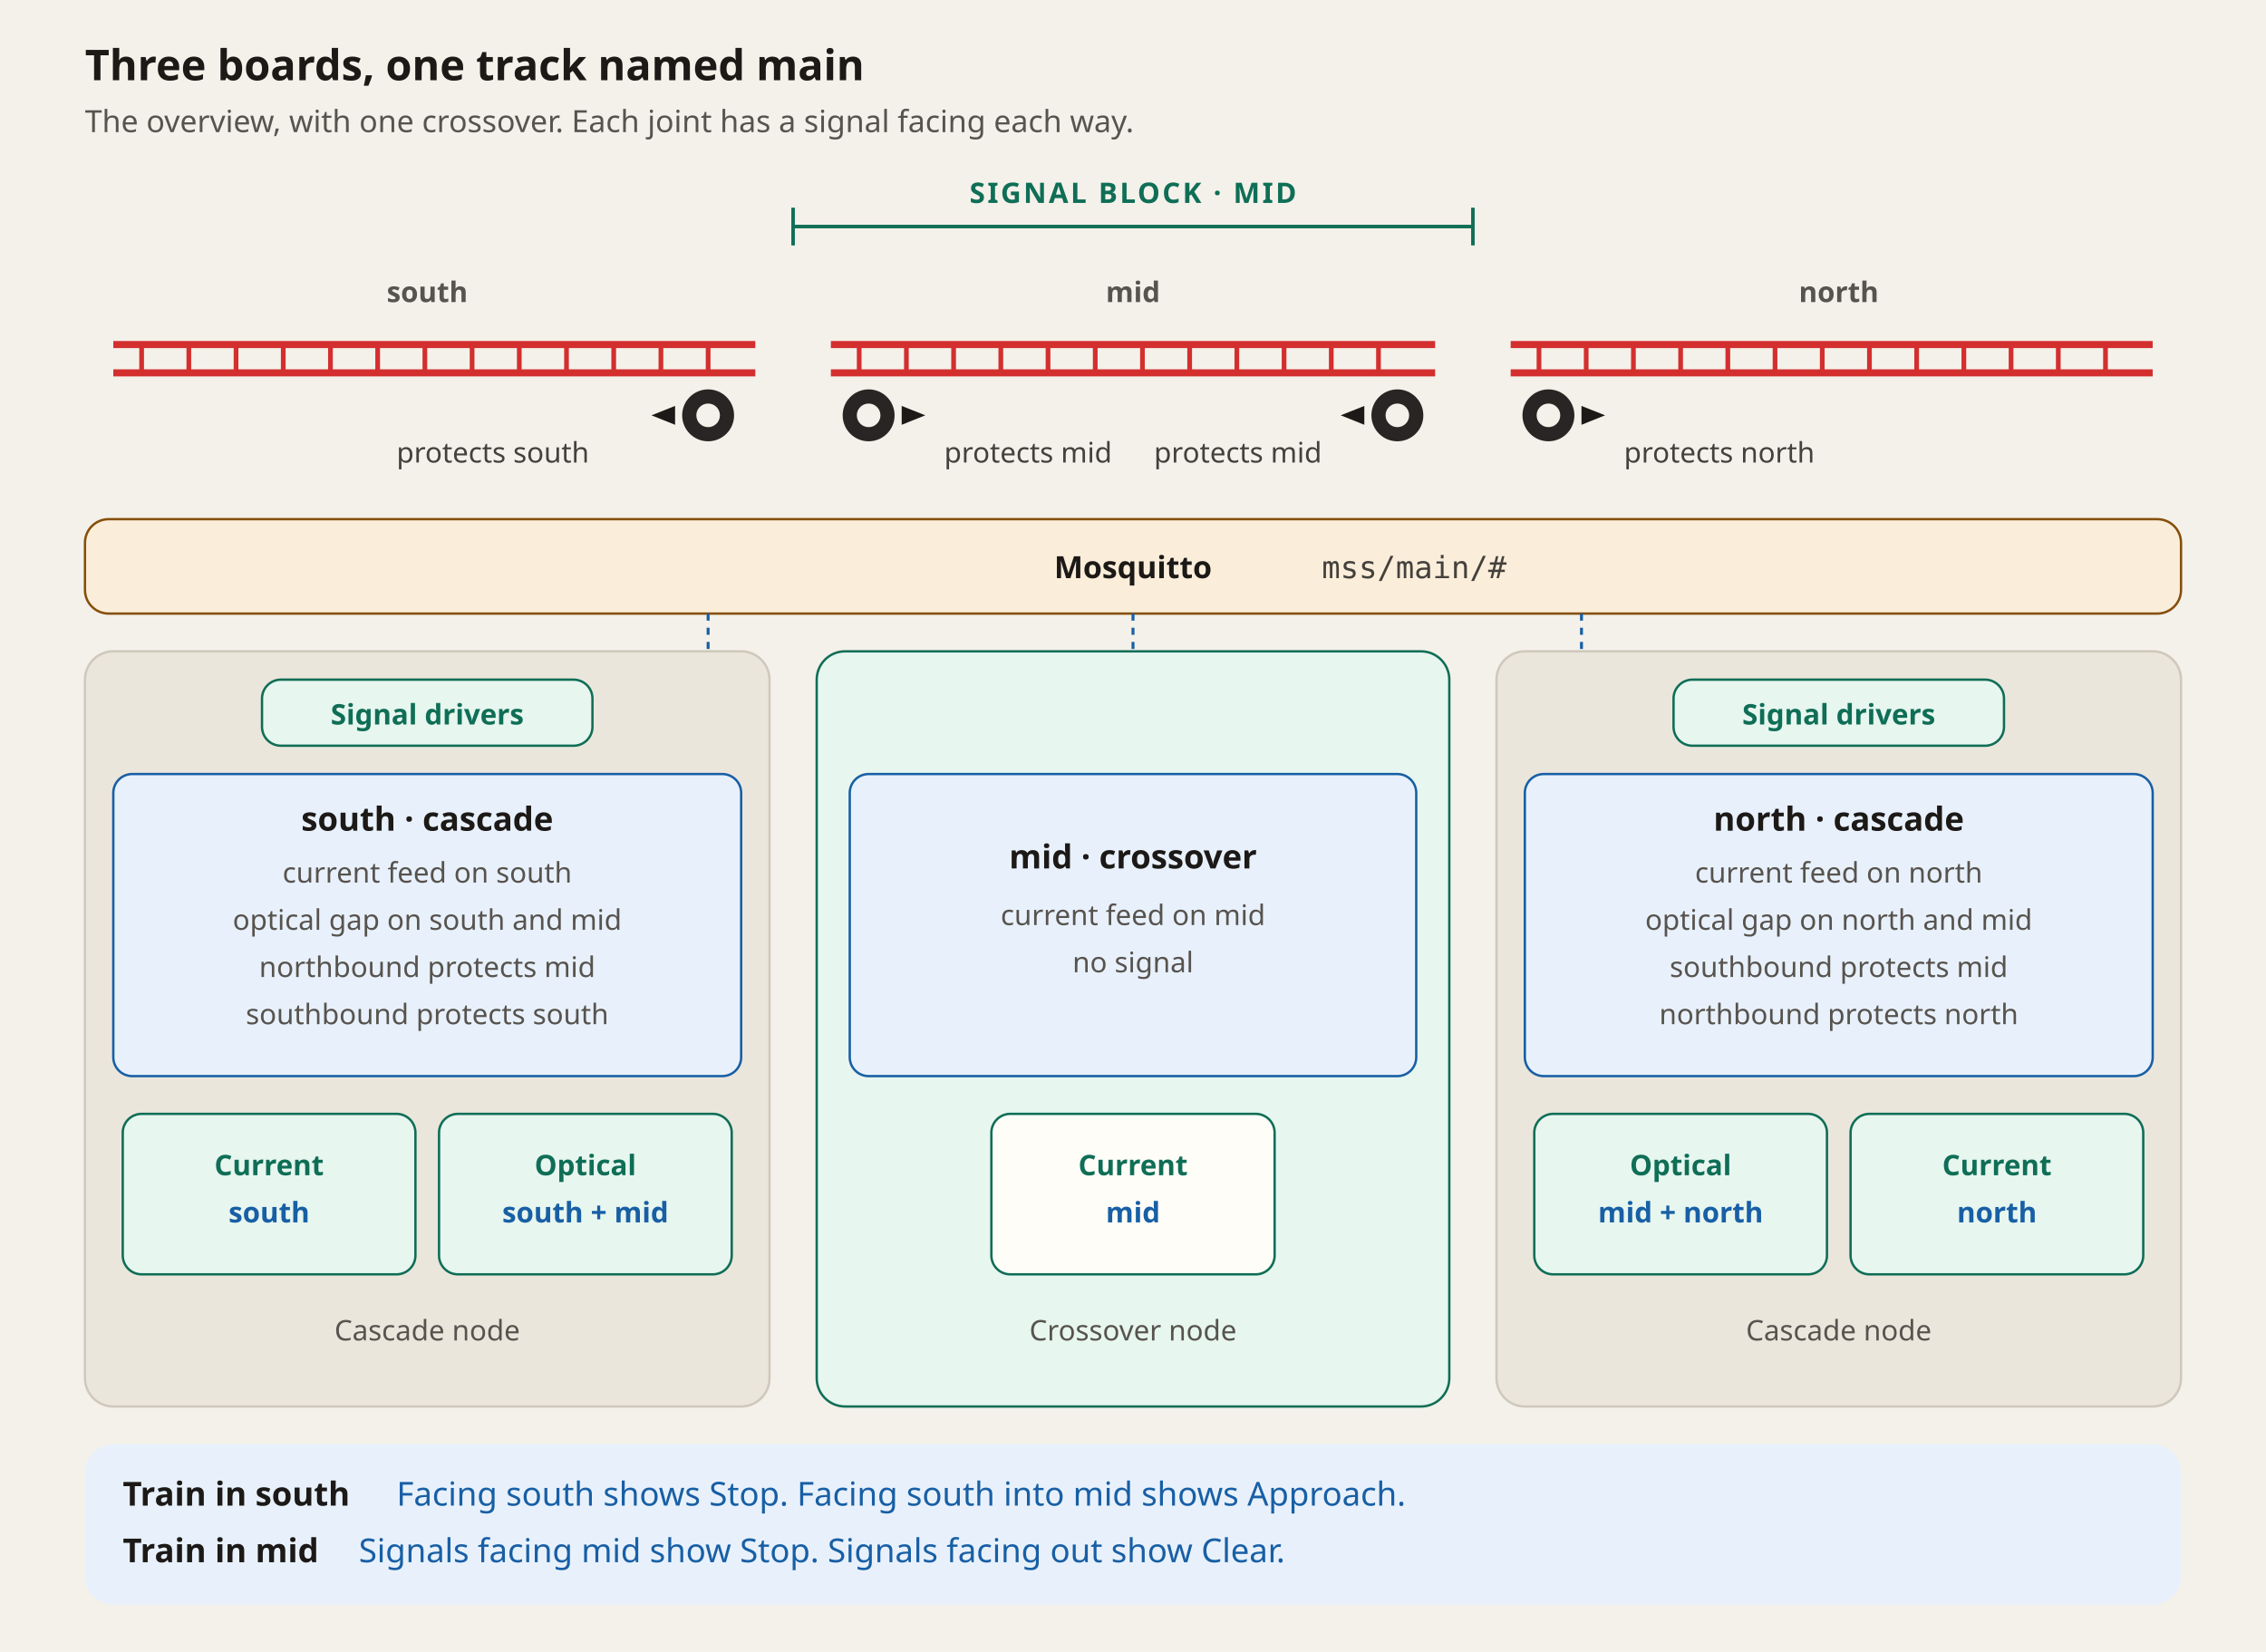
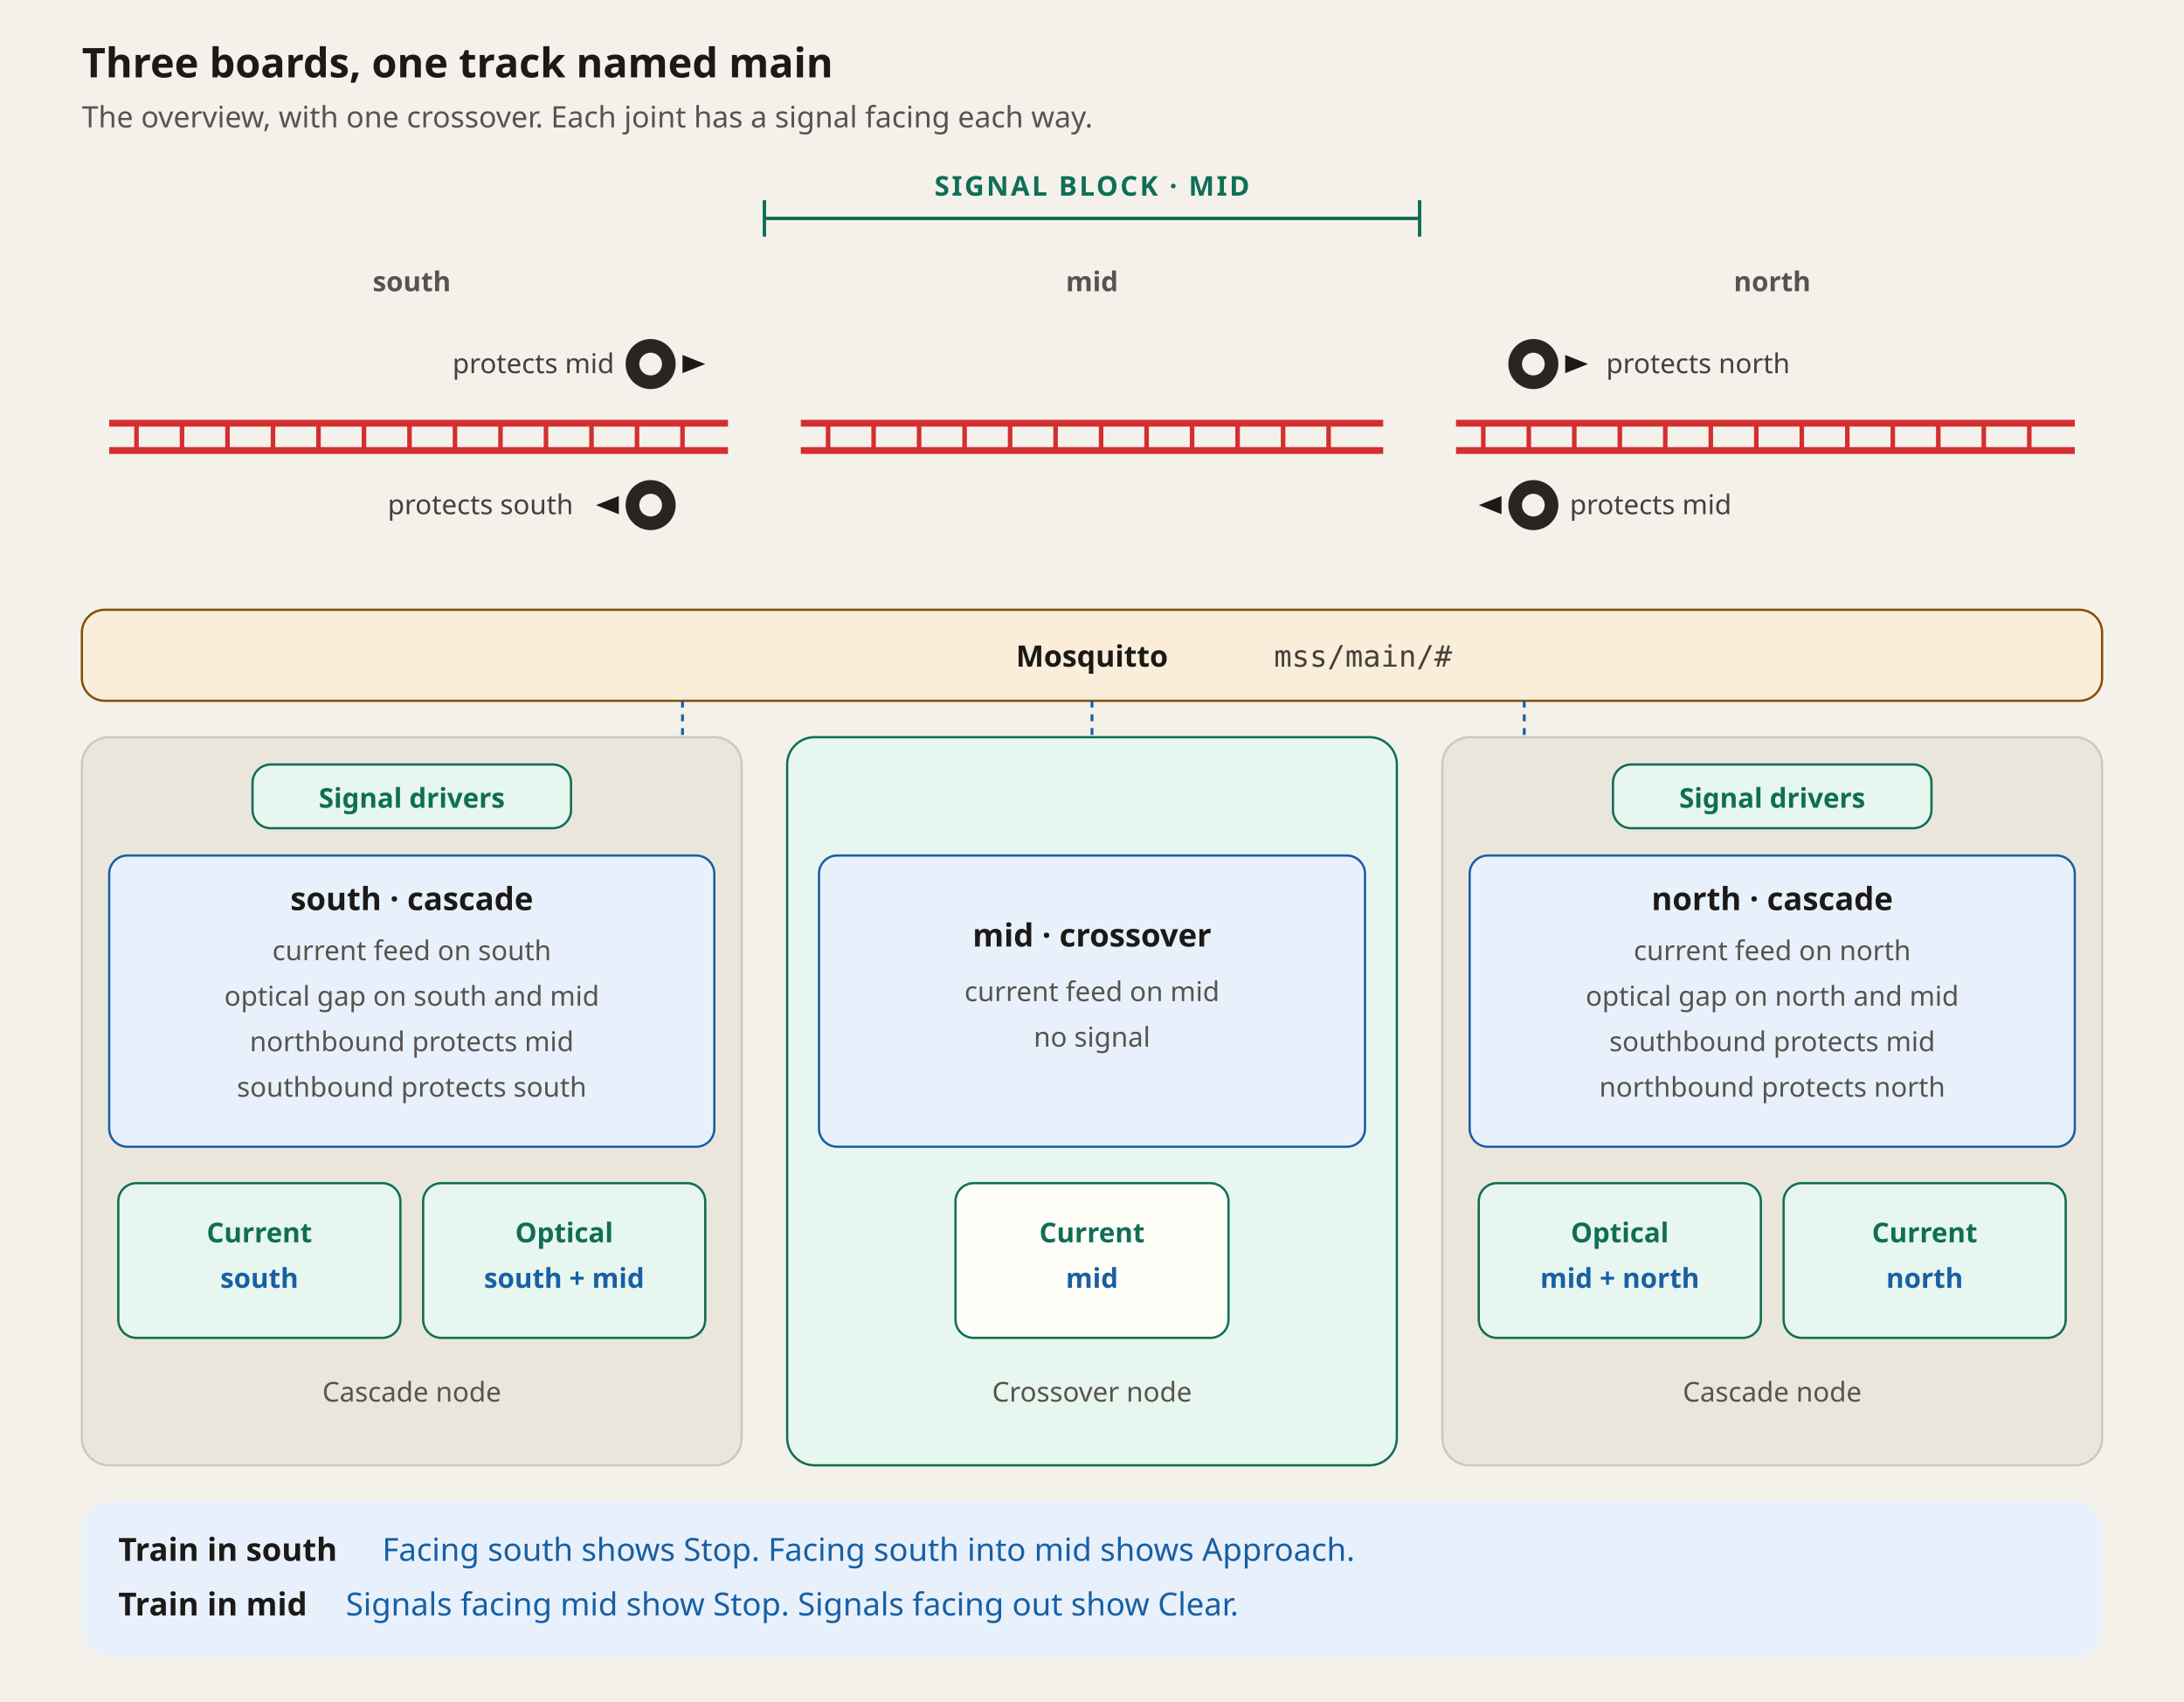
- <svg xmlns="http://www.w3.org/2000/svg" width="960" height="700" viewBox="0 0 960 700" role="img" aria-labelledby="stretchTitle stretchDesc">
-   <rect width="960" height="700" fill="#f4f1ea" />
+ <svg xmlns="http://www.w3.org/2000/svg" width="960" height="748" viewBox="0 0 960 748" role="img" aria-labelledby="stretchTitle stretchDesc">
+   <rect width="960" height="748" fill="#f4f1ea" />
  <g font-family="ui-sans-serif, system-ui, sans-serif" fill="#1c1917">
    <text x="36" y="34" font-size="18" font-weight="600">Three boards, one track named main</text>
    <text x="36" y="56" fill="#57534e" font-size="13">The overview, with one crossover. Each joint has a signal facing each way.</text>
    <text x="480" y="86" text-anchor="middle" fill="#0f6e56" font-size="12" font-weight="600" letter-spacing="0.08em">SIGNAL BLOCK · MID</text>
    <line x1="336" y1="96" x2="624" y2="96" stroke="#0f6e56" stroke-width="1.5" />
    <line x1="336" y1="88" x2="336" y2="104" stroke="#0f6e56" stroke-width="1.5" />
    <line x1="624" y1="88" x2="624" y2="104" stroke="#0f6e56" stroke-width="1.5" />
    <g fill="#57534e" font-size="12" font-weight="600" text-anchor="middle">
      <text x="181" y="128">south</text>
      <text x="480" y="128">mid</text>
      <text x="779" y="128">north</text>
    </g>
    <g stroke="#d32f2f" stroke-width="3" stroke-linecap="butt">
-       <line x1="48" y1="146" x2="320" y2="146" />
-       <line x1="48" y1="158" x2="320" y2="158" />
-       <line x1="352" y1="146" x2="608" y2="146" />
-       <line x1="352" y1="158" x2="608" y2="158" />
-       <line x1="640" y1="146" x2="912" y2="146" />
-       <line x1="640" y1="158" x2="912" y2="158" />
+       <line x1="48" y1="186" x2="320" y2="186" />
+       <line x1="48" y1="198" x2="320" y2="198" />
+       <line x1="352" y1="186" x2="608" y2="186" />
+       <line x1="352" y1="198" x2="608" y2="198" />
+       <line x1="640" y1="186" x2="912" y2="186" />
+       <line x1="640" y1="198" x2="912" y2="198" />
    </g>
    <g stroke="#d32f2f" stroke-width="2">
-       <line x1="60" y1="146" x2="60" y2="158" />
-       <line x1="80" y1="146" x2="80" y2="158" />
-       <line x1="100" y1="146" x2="100" y2="158" />
-       <line x1="120" y1="146" x2="120" y2="158" />
-       <line x1="140" y1="146" x2="140" y2="158" />
-       <line x1="160" y1="146" x2="160" y2="158" />
-       <line x1="180" y1="146" x2="180" y2="158" />
-       <line x1="200" y1="146" x2="200" y2="158" />
-       <line x1="220" y1="146" x2="220" y2="158" />
-       <line x1="240" y1="146" x2="240" y2="158" />
-       <line x1="260" y1="146" x2="260" y2="158" />
-       <line x1="280" y1="146" x2="280" y2="158" />
-       <line x1="300" y1="146" x2="300" y2="158" />
-       <line x1="364" y1="146" x2="364" y2="158" />
-       <line x1="384" y1="146" x2="384" y2="158" />
-       <line x1="404" y1="146" x2="404" y2="158" />
-       <line x1="424" y1="146" x2="424" y2="158" />
-       <line x1="444" y1="146" x2="444" y2="158" />
-       <line x1="464" y1="146" x2="464" y2="158" />
-       <line x1="484" y1="146" x2="484" y2="158" />
-       <line x1="504" y1="146" x2="504" y2="158" />
-       <line x1="524" y1="146" x2="524" y2="158" />
-       <line x1="544" y1="146" x2="544" y2="158" />
-       <line x1="564" y1="146" x2="564" y2="158" />
-       <line x1="584" y1="146" x2="584" y2="158" />
-       <line x1="652" y1="146" x2="652" y2="158" />
-       <line x1="672" y1="146" x2="672" y2="158" />
-       <line x1="692" y1="146" x2="692" y2="158" />
-       <line x1="712" y1="146" x2="712" y2="158" />
-       <line x1="732" y1="146" x2="732" y2="158" />
-       <line x1="752" y1="146" x2="752" y2="158" />
-       <line x1="772" y1="146" x2="772" y2="158" />
-       <line x1="792" y1="146" x2="792" y2="158" />
-       <line x1="812" y1="146" x2="812" y2="158" />
-       <line x1="832" y1="146" x2="832" y2="158" />
-       <line x1="852" y1="146" x2="852" y2="158" />
-       <line x1="872" y1="146" x2="872" y2="158" />
-       <line x1="892" y1="146" x2="892" y2="158" />
+       <line x1="60" y1="186" x2="60" y2="198" />
+       <line x1="80" y1="186" x2="80" y2="198" />
+       <line x1="100" y1="186" x2="100" y2="198" />
+       <line x1="120" y1="186" x2="120" y2="198" />
+       <line x1="140" y1="186" x2="140" y2="198" />
+       <line x1="160" y1="186" x2="160" y2="198" />
+       <line x1="180" y1="186" x2="180" y2="198" />
+       <line x1="200" y1="186" x2="200" y2="198" />
+       <line x1="220" y1="186" x2="220" y2="198" />
+       <line x1="240" y1="186" x2="240" y2="198" />
+       <line x1="260" y1="186" x2="260" y2="198" />
+       <line x1="280" y1="186" x2="280" y2="198" />
+       <line x1="300" y1="186" x2="300" y2="198" />
+       <line x1="364" y1="186" x2="364" y2="198" />
+       <line x1="384" y1="186" x2="384" y2="198" />
+       <line x1="404" y1="186" x2="404" y2="198" />
+       <line x1="424" y1="186" x2="424" y2="198" />
+       <line x1="444" y1="186" x2="444" y2="198" />
+       <line x1="464" y1="186" x2="464" y2="198" />
+       <line x1="484" y1="186" x2="484" y2="198" />
+       <line x1="504" y1="186" x2="504" y2="198" />
+       <line x1="524" y1="186" x2="524" y2="198" />
+       <line x1="544" y1="186" x2="544" y2="198" />
+       <line x1="564" y1="186" x2="564" y2="198" />
+       <line x1="584" y1="186" x2="584" y2="198" />
+       <line x1="652" y1="186" x2="652" y2="198" />
+       <line x1="672" y1="186" x2="672" y2="198" />
+       <line x1="692" y1="186" x2="692" y2="198" />
+       <line x1="712" y1="186" x2="712" y2="198" />
+       <line x1="732" y1="186" x2="732" y2="198" />
+       <line x1="752" y1="186" x2="752" y2="198" />
+       <line x1="772" y1="186" x2="772" y2="198" />
+       <line x1="792" y1="186" x2="792" y2="198" />
+       <line x1="812" y1="186" x2="812" y2="198" />
+       <line x1="832" y1="186" x2="832" y2="198" />
+       <line x1="852" y1="186" x2="852" y2="198" />
+       <line x1="872" y1="186" x2="872" y2="198" />
+       <line x1="892" y1="186" x2="892" y2="198" />
    </g>
-     <text x="168" y="196" fill="#44403c" font-size="12">protects south</text>
-     <text x="400" y="196" fill="#44403c" font-size="12">protects mid</text>
-     <text x="560" y="196" text-anchor="end" fill="#44403c" font-size="12">protects mid</text>
-     <text x="688" y="196" fill="#44403c" font-size="12">protects north</text>
-     <rect x="36" y="220" width="888" height="40" rx="10" fill="#faeeda" stroke="#854f0b" />
-     <text x="480" y="245" text-anchor="middle" font-size="13" font-weight="600">Mosquitto</text>
-     <text x="560" y="245" fill="#44403c" font-family="ui-monospace, SFMono-Regular, Menlo, monospace" font-size="13">mss/main/#</text>
+     <text x="270" y="164" text-anchor="end" fill="#44403c" font-size="12">protects mid</text>
+     <text x="252" y="226" text-anchor="end" fill="#44403c" font-size="12">protects south</text>
+     <text x="706" y="164" fill="#44403c" font-size="12">protects north</text>
+     <text x="690" y="226" fill="#44403c" font-size="12">protects mid</text>
+     <rect x="36" y="268" width="888" height="40" rx="10" fill="#faeeda" stroke="#854f0b" />
+     <text x="480" y="293" text-anchor="middle" font-size="13" font-weight="600">Mosquitto</text>
+     <text x="560" y="293" fill="#44403c" font-family="ui-monospace, SFMono-Regular, Menlo, monospace" font-size="13">mss/main/#</text>
    <g stroke="#185fa5" stroke-width="1.25" stroke-dasharray="3 3">
-       <line x1="300" y1="260" x2="300" y2="318" />
-       <line x1="480" y1="260" x2="480" y2="318" />
-       <line x1="670" y1="260" x2="670" y2="318" />
+       <line x1="300" y1="308" x2="300" y2="366" />
+       <line x1="480" y1="308" x2="480" y2="366" />
+       <line x1="670" y1="308" x2="670" y2="366" />
    </g>
-     <g transform="translate(300 176) scale(-1 1)">
+     <g transform="translate(286 160)">
      <circle cx="0" cy="0" r="11" fill="#292524" />
      <circle cx="0" cy="0" r="5" fill="#f4f1ea" />
      <polygon points="14,-4 24,0 14,4" fill="#1c1917" />
    </g>
-     <g transform="translate(368 176)">
+     <g transform="translate(286 222) scale(-1 1)">
      <circle cx="0" cy="0" r="11" fill="#292524" />
      <circle cx="0" cy="0" r="5" fill="#f4f1ea" />
      <polygon points="14,-4 24,0 14,4" fill="#1c1917" />
    </g>
-     <g transform="translate(592 176) scale(-1 1)">
+     <g transform="translate(674 160)">
      <circle cx="0" cy="0" r="11" fill="#292524" />
      <circle cx="0" cy="0" r="5" fill="#f4f1ea" />
      <polygon points="14,-4 24,0 14,4" fill="#1c1917" />
    </g>
-     <g transform="translate(656 176)">
+     <g transform="translate(674 222) scale(-1 1)">
      <circle cx="0" cy="0" r="11" fill="#292524" />
      <circle cx="0" cy="0" r="5" fill="#f4f1ea" />
      <polygon points="14,-4 24,0 14,4" fill="#1c1917" />
    </g>
-     <rect x="36" y="276" width="290" height="320" rx="12" fill="#ebe6dc" stroke="#cfc8bc" />
-     <rect x="346" y="276" width="268" height="320" rx="12" fill="#e7f6ef" stroke="#0f6e56" />
-     <rect x="634" y="276" width="290" height="320" rx="12" fill="#ebe6dc" stroke="#cfc8bc" />
-     <rect x="111" y="288" width="140" height="28" rx="8" fill="#e7f6ef" stroke="#0f6e56" />
-     <text x="181" y="307" text-anchor="middle" fill="#0f6e56" font-size="12" font-weight="600">Signal drivers</text>
-     <rect x="709" y="288" width="140" height="28" rx="8" fill="#e7f6ef" stroke="#0f6e56" />
-     <text x="779" y="307" text-anchor="middle" fill="#0f6e56" font-size="12" font-weight="600">Signal drivers</text>
-     <rect x="48" y="328" width="266" height="128" rx="8" fill="#e8f1fb" stroke="#185fa5" />
-     <text x="181" y="352" text-anchor="middle" font-size="14" font-weight="600">south · cascade</text>
-     <text x="181" y="374" text-anchor="middle" fill="#57534e" font-size="12">current feed on south</text>
-     <text x="181" y="394" text-anchor="middle" fill="#57534e" font-size="12">optical gap on south and mid</text>
-     <text x="181" y="414" text-anchor="middle" fill="#57534e" font-size="12">northbound protects mid</text>
-     <text x="181" y="434" text-anchor="middle" fill="#57534e" font-size="12">southbound protects south</text>
-     <rect x="360" y="328" width="240" height="128" rx="8" fill="#e8f1fb" stroke="#185fa5" />
-     <text x="480" y="368" text-anchor="middle" font-size="14" font-weight="600">mid · crossover</text>
-     <text x="480" y="392" text-anchor="middle" fill="#57534e" font-size="12">current feed on mid</text>
-     <text x="480" y="412" text-anchor="middle" fill="#57534e" font-size="12">no signal</text>
-     <rect x="646" y="328" width="266" height="128" rx="8" fill="#e8f1fb" stroke="#185fa5" />
-     <text x="779" y="352" text-anchor="middle" font-size="14" font-weight="600">north · cascade</text>
-     <text x="779" y="374" text-anchor="middle" fill="#57534e" font-size="12">current feed on north</text>
-     <text x="779" y="394" text-anchor="middle" fill="#57534e" font-size="12">optical gap on north and mid</text>
-     <text x="779" y="414" text-anchor="middle" fill="#57534e" font-size="12">southbound protects mid</text>
-     <text x="779" y="434" text-anchor="middle" fill="#57534e" font-size="12">northbound protects north</text>
+     <rect x="36" y="324" width="290" height="320" rx="12" fill="#ebe6dc" stroke="#cfc8bc" />
+     <rect x="346" y="324" width="268" height="320" rx="12" fill="#e7f6ef" stroke="#0f6e56" />
+     <rect x="634" y="324" width="290" height="320" rx="12" fill="#ebe6dc" stroke="#cfc8bc" />
+     <rect x="111" y="336" width="140" height="28" rx="8" fill="#e7f6ef" stroke="#0f6e56" />
+     <text x="181" y="355" text-anchor="middle" fill="#0f6e56" font-size="12" font-weight="600">Signal drivers</text>
+     <rect x="709" y="336" width="140" height="28" rx="8" fill="#e7f6ef" stroke="#0f6e56" />
+     <text x="779" y="355" text-anchor="middle" fill="#0f6e56" font-size="12" font-weight="600">Signal drivers</text>
+     <rect x="48" y="376" width="266" height="128" rx="8" fill="#e8f1fb" stroke="#185fa5" />
+     <text x="181" y="400" text-anchor="middle" font-size="14" font-weight="600">south · cascade</text>
+     <text x="181" y="422" text-anchor="middle" fill="#57534e" font-size="12">current feed on south</text>
+     <text x="181" y="442" text-anchor="middle" fill="#57534e" font-size="12">optical gap on south and mid</text>
+     <text x="181" y="462" text-anchor="middle" fill="#57534e" font-size="12">northbound protects mid</text>
+     <text x="181" y="482" text-anchor="middle" fill="#57534e" font-size="12">southbound protects south</text>
+     <rect x="360" y="376" width="240" height="128" rx="8" fill="#e8f1fb" stroke="#185fa5" />
+     <text x="480" y="416" text-anchor="middle" font-size="14" font-weight="600">mid · crossover</text>
+     <text x="480" y="440" text-anchor="middle" fill="#57534e" font-size="12">current feed on mid</text>
+     <text x="480" y="460" text-anchor="middle" fill="#57534e" font-size="12">no signal</text>
+     <rect x="646" y="376" width="266" height="128" rx="8" fill="#e8f1fb" stroke="#185fa5" />
+     <text x="779" y="400" text-anchor="middle" font-size="14" font-weight="600">north · cascade</text>
+     <text x="779" y="422" text-anchor="middle" fill="#57534e" font-size="12">current feed on north</text>
+     <text x="779" y="442" text-anchor="middle" fill="#57534e" font-size="12">optical gap on north and mid</text>
+     <text x="779" y="462" text-anchor="middle" fill="#57534e" font-size="12">southbound protects mid</text>
+     <text x="779" y="482" text-anchor="middle" fill="#57534e" font-size="12">northbound protects north</text>
    <g>
-       <rect x="52" y="472" width="124" height="68" rx="8" fill="#e7f6ef" stroke="#0f6e56" />
-       <text x="114" y="498" text-anchor="middle" fill="#0f6e56" font-size="12" font-weight="600">Current</text>
-       <text x="114" y="518" text-anchor="middle" fill="#185fa5" font-size="12" font-weight="600">south</text>
-       <rect x="186" y="472" width="124" height="68" rx="8" fill="#e7f6ef" stroke="#0f6e56" />
-       <text x="248" y="498" text-anchor="middle" fill="#0f6e56" font-size="12" font-weight="600">Optical</text>
-       <text x="248" y="518" text-anchor="middle" fill="#185fa5" font-size="12" font-weight="600">south + mid</text>
-       <rect x="420" y="472" width="120" height="68" rx="8" fill="#fffdf8" stroke="#0f6e56" />
-       <text x="480" y="498" text-anchor="middle" fill="#0f6e56" font-size="12" font-weight="600">Current</text>
-       <text x="480" y="518" text-anchor="middle" fill="#185fa5" font-size="12" font-weight="600">mid</text>
-       <rect x="650" y="472" width="124" height="68" rx="8" fill="#e7f6ef" stroke="#0f6e56" />
-       <text x="712" y="498" text-anchor="middle" fill="#0f6e56" font-size="12" font-weight="600">Optical</text>
-       <text x="712" y="518" text-anchor="middle" fill="#185fa5" font-size="12" font-weight="600">mid + north</text>
-       <rect x="784" y="472" width="124" height="68" rx="8" fill="#e7f6ef" stroke="#0f6e56" />
-       <text x="846" y="498" text-anchor="middle" fill="#0f6e56" font-size="12" font-weight="600">Current</text>
-       <text x="846" y="518" text-anchor="middle" fill="#185fa5" font-size="12" font-weight="600">north</text>
+       <rect x="52" y="520" width="124" height="68" rx="8" fill="#e7f6ef" stroke="#0f6e56" />
+       <text x="114" y="546" text-anchor="middle" fill="#0f6e56" font-size="12" font-weight="600">Current</text>
+       <text x="114" y="566" text-anchor="middle" fill="#185fa5" font-size="12" font-weight="600">south</text>
+       <rect x="186" y="520" width="124" height="68" rx="8" fill="#e7f6ef" stroke="#0f6e56" />
+       <text x="248" y="546" text-anchor="middle" fill="#0f6e56" font-size="12" font-weight="600">Optical</text>
+       <text x="248" y="566" text-anchor="middle" fill="#185fa5" font-size="12" font-weight="600">south + mid</text>
+       <rect x="420" y="520" width="120" height="68" rx="8" fill="#fffdf8" stroke="#0f6e56" />
+       <text x="480" y="546" text-anchor="middle" fill="#0f6e56" font-size="12" font-weight="600">Current</text>
+       <text x="480" y="566" text-anchor="middle" fill="#185fa5" font-size="12" font-weight="600">mid</text>
+       <rect x="650" y="520" width="124" height="68" rx="8" fill="#e7f6ef" stroke="#0f6e56" />
+       <text x="712" y="546" text-anchor="middle" fill="#0f6e56" font-size="12" font-weight="600">Optical</text>
+       <text x="712" y="566" text-anchor="middle" fill="#185fa5" font-size="12" font-weight="600">mid + north</text>
+       <rect x="784" y="520" width="124" height="68" rx="8" fill="#e7f6ef" stroke="#0f6e56" />
+       <text x="846" y="546" text-anchor="middle" fill="#0f6e56" font-size="12" font-weight="600">Current</text>
+       <text x="846" y="566" text-anchor="middle" fill="#185fa5" font-size="12" font-weight="600">north</text>
    </g>
    <g text-anchor="middle" font-size="12" fill="#57534e">
-       <text x="181" y="568">Cascade node</text>
-       <text x="480" y="568">Crossover node</text>
-       <text x="779" y="568">Cascade node</text>
+       <text x="181" y="616">Cascade node</text>
+       <text x="480" y="616">Crossover node</text>
+       <text x="779" y="616">Cascade node</text>
    </g>
-     <rect x="36" y="612" width="888" height="68" rx="12" fill="#e8f1fb" />
-     <text x="52" y="638" font-size="14" font-weight="600">Train in south</text>
-     <text x="168" y="638" fill="#185fa5" font-size="14">Facing south shows Stop. Facing south into mid shows Approach.</text>
-     <text x="52" y="662" font-size="14" font-weight="600">Train in mid</text>
-     <text x="152" y="662" fill="#185fa5" font-size="14">Signals facing mid show Stop. Signals facing out show Clear.</text>
+     <rect x="36" y="660" width="888" height="68" rx="12" fill="#e8f1fb" />
+     <text x="52" y="686" font-size="14" font-weight="600">Train in south</text>
+     <text x="168" y="686" fill="#185fa5" font-size="14">Facing south shows Stop. Facing south into mid shows Approach.</text>
+     <text x="52" y="710" font-size="14" font-weight="600">Train in mid</text>
+     <text x="152" y="710" fill="#185fa5" font-size="14">Signals facing mid show Stop. Signals facing out show Clear.</text>
  </g>
</svg>
